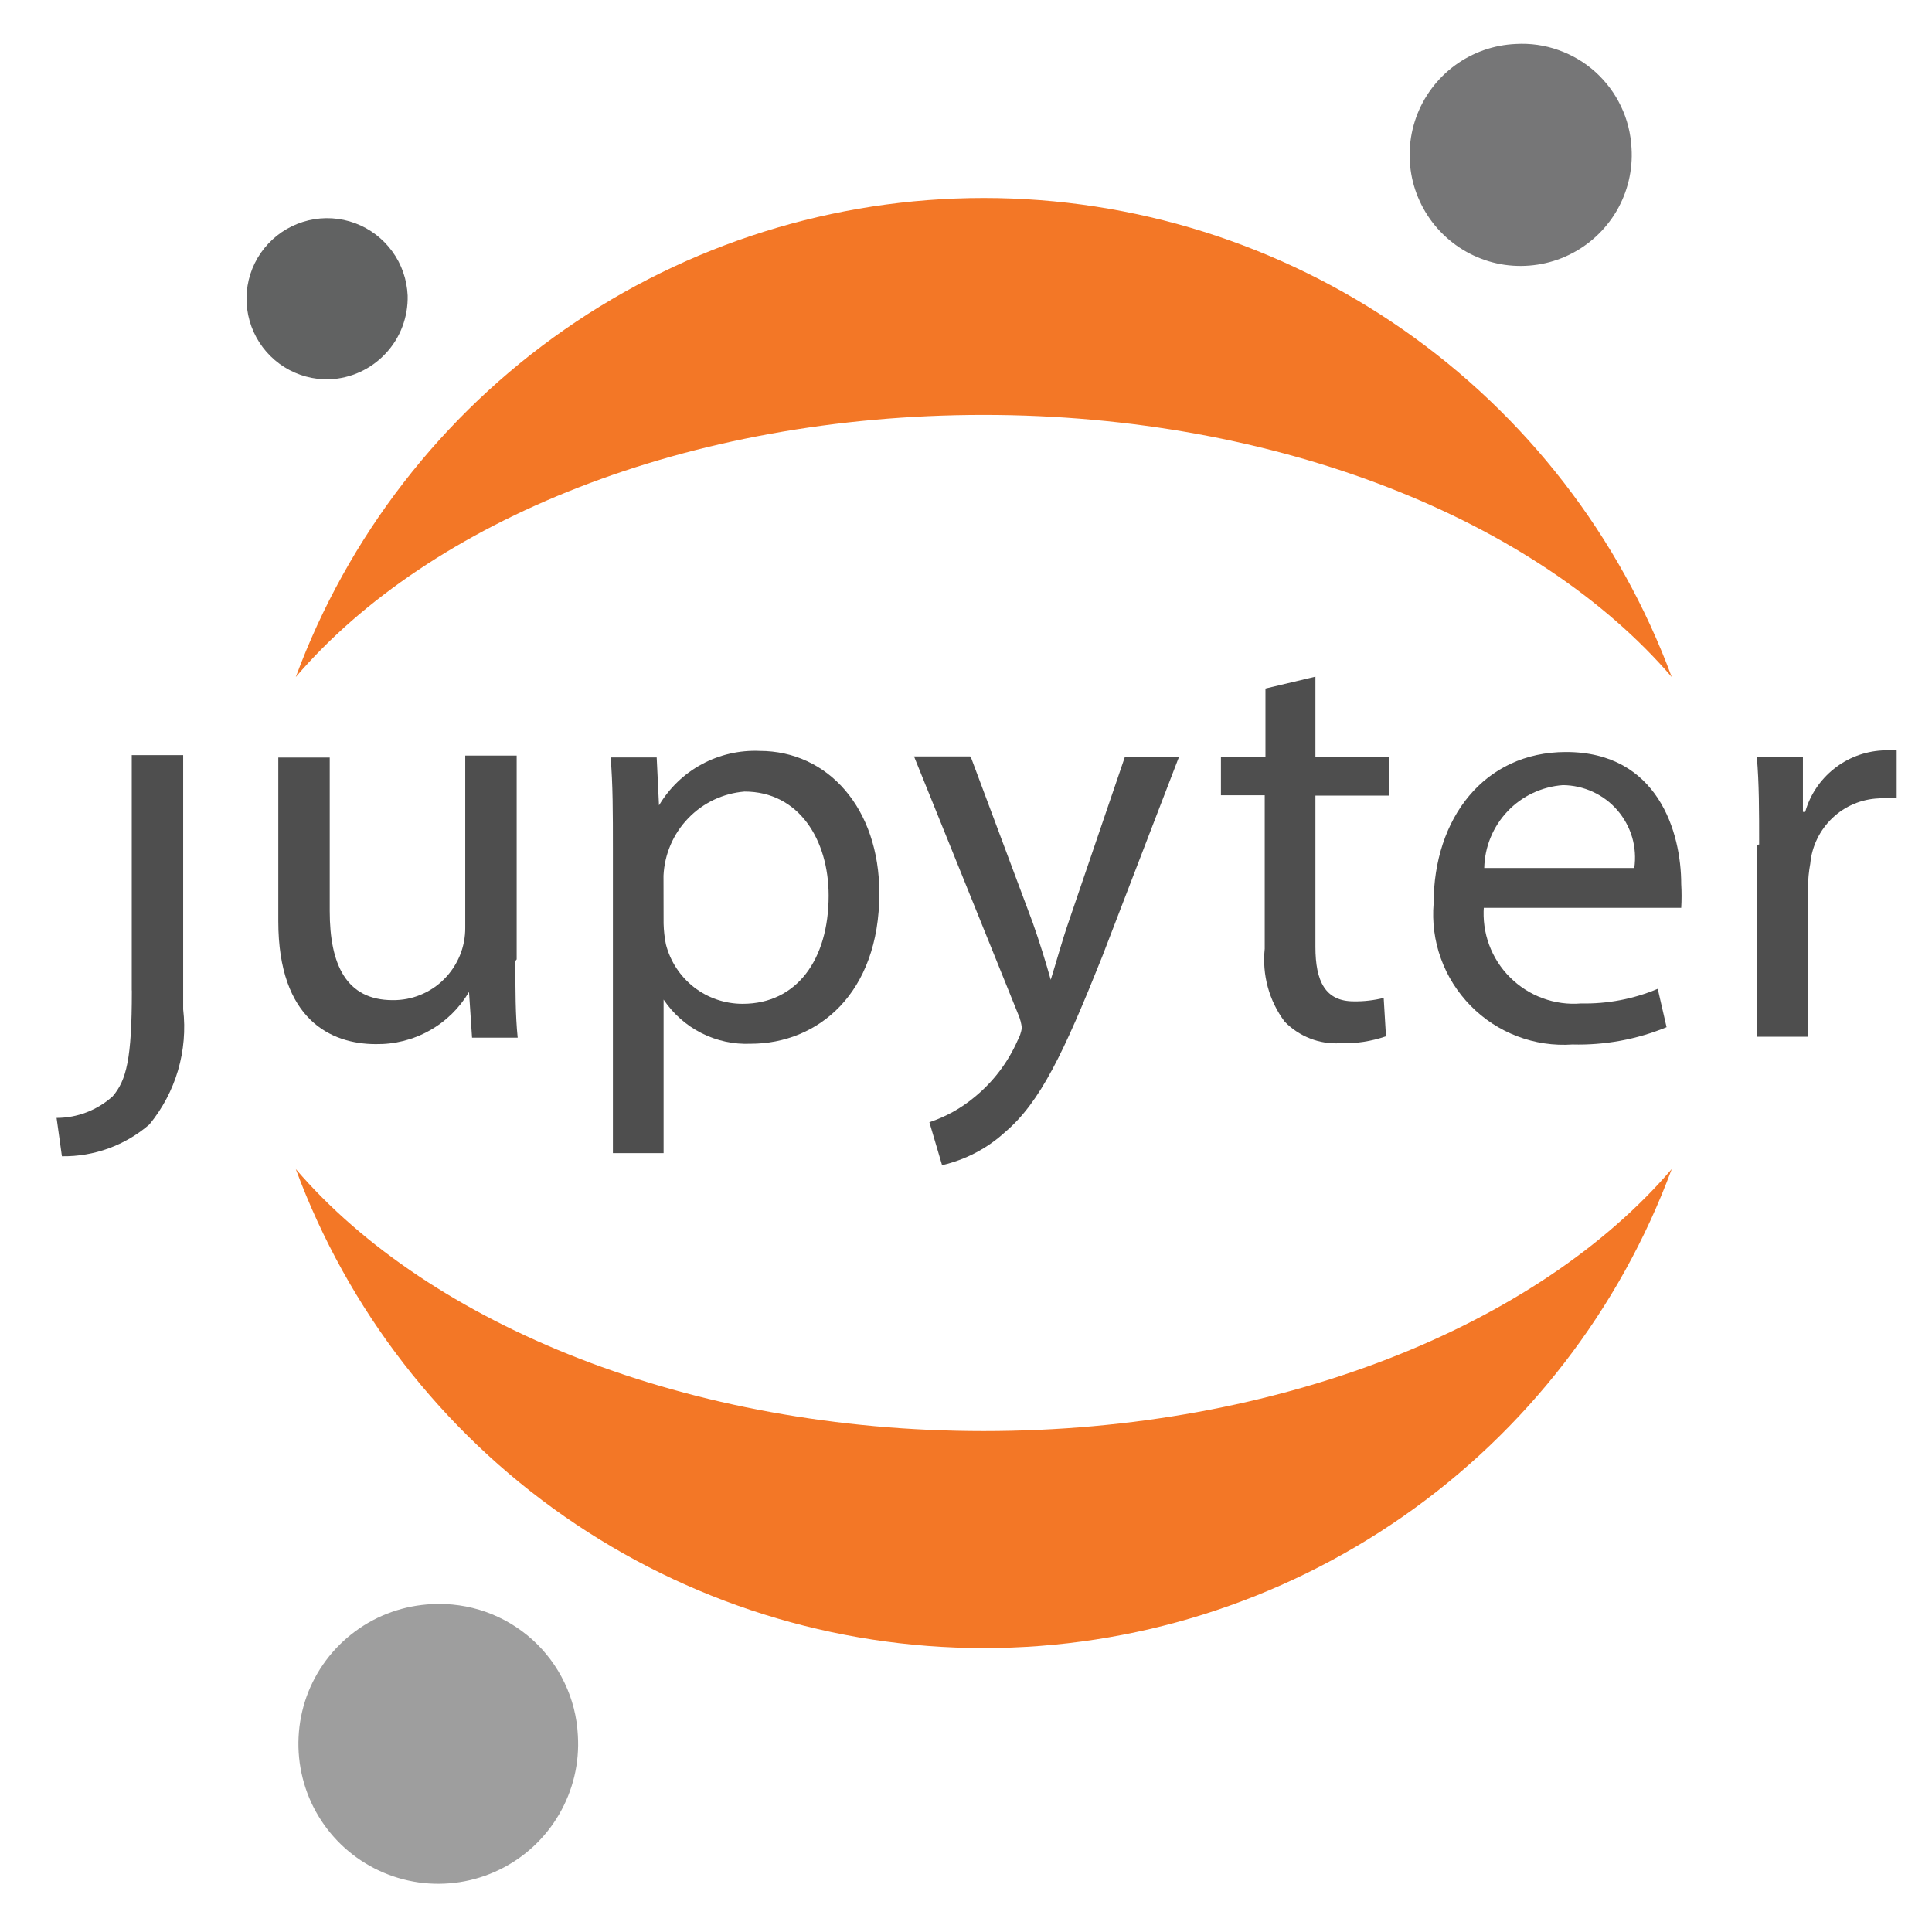
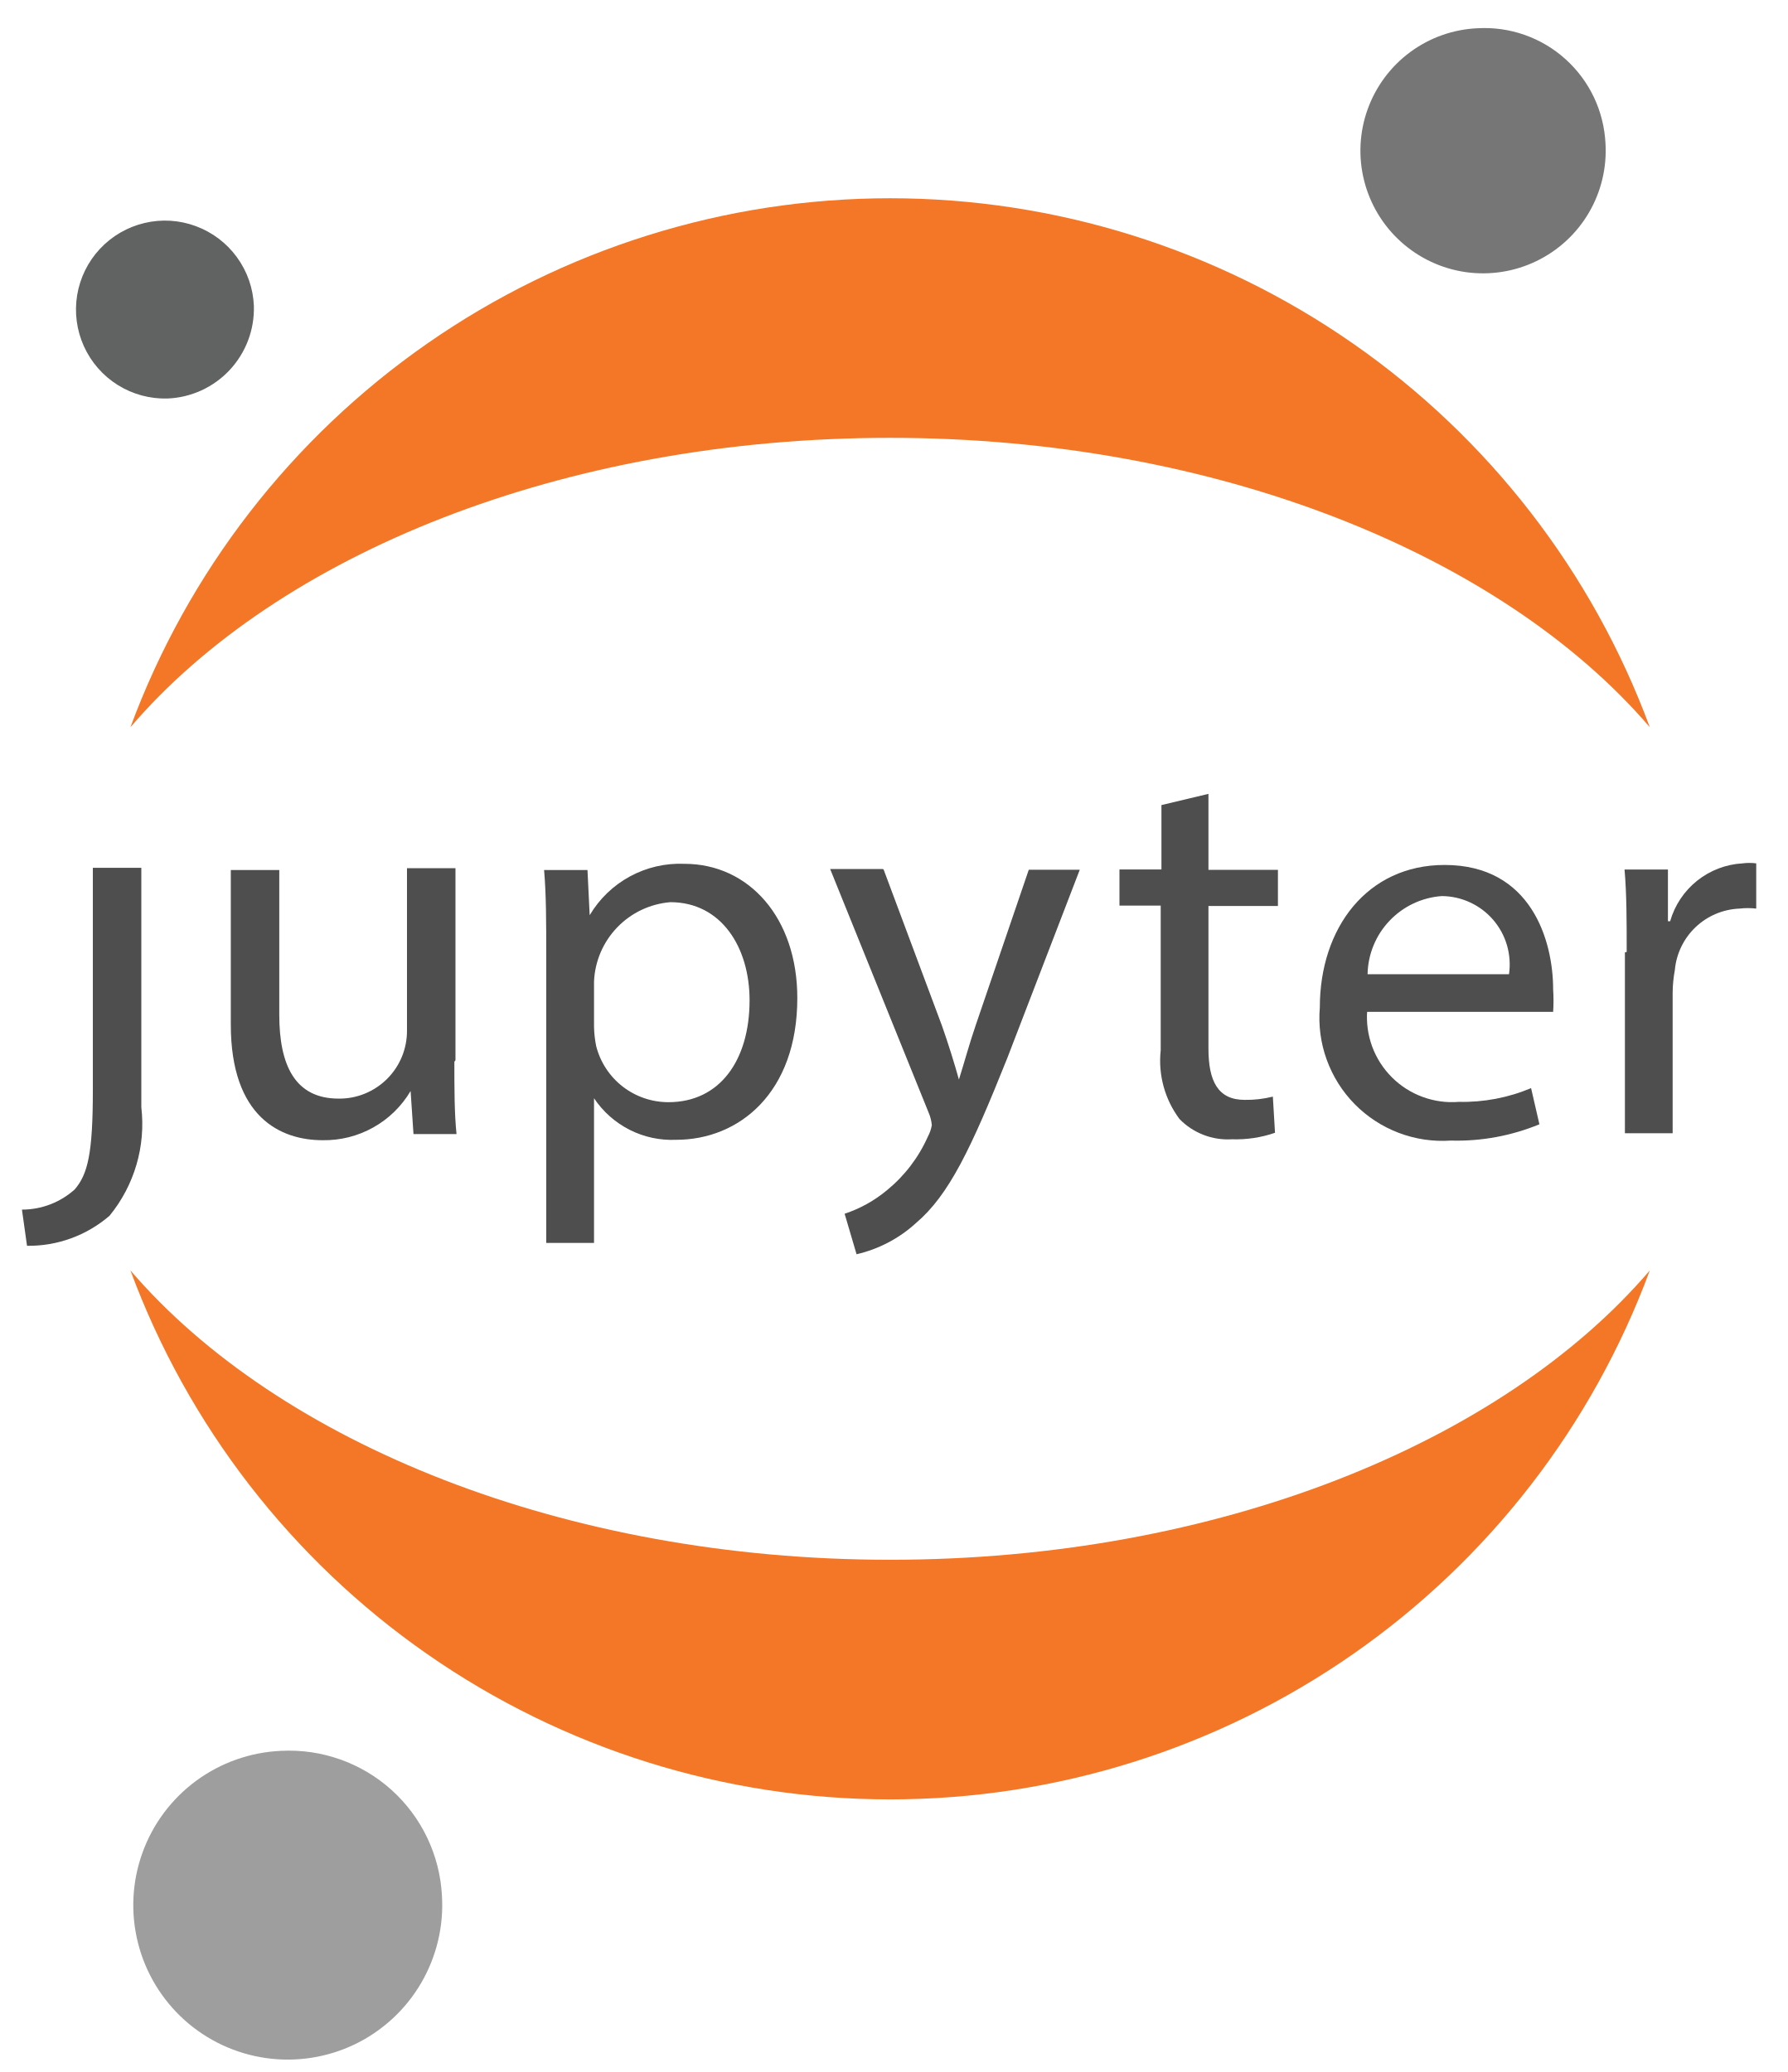
- <svg xmlns="http://www.w3.org/2000/svg" width="21" height="21" viewBox="0 0 21 21" fill="none" version="1.1" id="svg845">
-   <defs id="defs849" />
-   <path d="M17.734 1.61C17.749 1.849 17.692 2.087 17.571 2.294C17.449 2.501 17.269 2.667 17.053 2.771C16.838 2.875 16.596 2.912 16.358 2.879C16.121 2.845 15.899 2.741 15.721 2.58C15.543 2.42 15.417 2.21 15.358 1.978C15.3 1.745 15.312 1.501 15.393 1.275C15.474 1.05 15.621 0.853 15.814 0.711C16.007 0.569 16.238 0.488 16.477 0.478C16.634 0.469 16.791 0.491 16.939 0.544C17.088 0.596 17.224 0.677 17.341 0.782C17.458 0.888 17.553 1.015 17.62 1.157C17.688 1.299 17.726 1.453 17.734 1.61Z" fill="#767677" id="path833" />
-   <path d="M10.693 15.555C7.488 15.555 4.672 14.405 3.215 12.707C3.78 14.235 4.8 15.553 6.137 16.484C7.474 17.415 9.064 17.914 10.693 17.914C12.322 17.914 13.912 17.415 15.249 16.484C16.586 15.553 17.606 14.235 18.171 12.707C16.718 14.405 13.912 15.555 10.693 15.555Z" fill="#F37726" id="path835" />
-   <path d="M10.693 4.51C13.898 4.51 16.714 5.66 18.171 7.359C17.606 5.831 16.586 4.513 15.249 3.582C13.912 2.651 12.322 2.152 10.693 2.152C9.064 2.152 7.474 2.651 6.137 3.582C4.8 4.513 3.78 5.831 3.215 7.359C4.672 5.657 7.474 4.51 10.693 4.51Z" fill="#F37726" id="path837" />
-   <path d="M6.281 18.861C6.3 19.162 6.229 19.462 6.076 19.723C5.924 19.983 5.698 20.193 5.426 20.324C5.154 20.456 4.849 20.503 4.55 20.461C4.251 20.418 3.972 20.288 3.747 20.086C3.523 19.884 3.363 19.62 3.29 19.328C3.216 19.035 3.231 18.727 3.332 18.442C3.434 18.158 3.618 17.911 3.861 17.732C4.104 17.552 4.395 17.45 4.697 17.436C4.894 17.426 5.092 17.454 5.279 17.52C5.465 17.586 5.637 17.688 5.784 17.82C5.931 17.952 6.051 18.112 6.136 18.291C6.222 18.47 6.271 18.663 6.281 18.861Z" fill="#9E9E9E" id="path839" />
-   <path d="M3.58 4.123C3.407 4.128 3.237 4.082 3.09 3.99C2.944 3.898 2.828 3.765 2.757 3.608C2.686 3.45 2.663 3.275 2.691 3.105C2.719 2.934 2.797 2.776 2.915 2.65C3.033 2.523 3.186 2.435 3.354 2.395C3.522 2.355 3.698 2.366 3.86 2.426C4.022 2.486 4.162 2.593 4.264 2.733C4.366 2.872 4.423 3.039 4.431 3.212C4.437 3.445 4.352 3.672 4.192 3.842C4.033 4.013 3.813 4.114 3.58 4.123Z" fill="#616262" id="path841" />
-   <path d="m 1.433,10.774 c 0,0.73 -0.058,0.968 -0.209,1.143 -0.167,0.15 -0.384,0.234 -0.609,0.234 l 0.058,0.417 c 0.349,0.005 0.687,-0.118 0.951,-0.346 0.142,-0.173 0.248,-0.373 0.311,-0.588 0.063,-0.215 0.082,-0.441 0.056,-0.663 V 8.208 h -0.559 v 2.549 z" fill="#4e4e4e" id="path45" />
-   <path d="m 5.602,10.445 c 0,0.313 0,0.592 0.025,0.834 h -0.496 l -0.033,-0.497 c -0.104,0.176 -0.252,0.321 -0.43,0.42 -0.178,0.1 -0.379,0.15 -0.583,0.147 -0.484,0 -1.06,-0.263 -1.06,-1.335 V 8.234 h 0.559 v 1.669 c 0,0.58 0.179,0.968 0.684,0.968 0.104,0.001 0.207,-0.018 0.303,-0.058 0.096,-0.039 0.184,-0.097 0.257,-0.171 0.073,-0.073 0.131,-0.161 0.171,-0.257 0.039,-0.096 0.059,-0.199 0.058,-0.303 V 8.213 h 0.559 v 2.215 z" fill="#4e4e4e" id="path47" />
-   <path d="m 6.662,9.226 c 0,-0.388 0,-0.705 -0.025,-0.993 h 0.501 l 0.025,0.521 c 0.112,-0.188 0.272,-0.343 0.465,-0.447 0.192,-0.104 0.41,-0.154 0.628,-0.145 0.743,0 1.302,0.622 1.302,1.548 0,1.093 -0.672,1.635 -1.398,1.635 -0.186,0.008 -0.371,-0.032 -0.536,-0.116 -0.166,-0.084 -0.307,-0.21 -0.411,-0.364 v 1.669 h -0.551 V 9.239 Z m 0.551,0.813 c 0.002,0.076 0.01,0.151 0.025,0.225 0.047,0.185 0.155,0.349 0.306,0.467 0.151,0.117 0.337,0.18 0.528,0.18 0.588,0 0.935,-0.48 0.935,-1.176 0,-0.609 -0.325,-1.131 -0.914,-1.131 -0.233,0.019 -0.451,0.122 -0.613,0.291 -0.162,0.168 -0.257,0.39 -0.268,0.623 z" fill="#4e4e4e" id="path49" />
-   <path d="m 10.553,8.23 0.672,1.798 c 0.071,0.2 0.146,0.442 0.196,0.622 0.058,-0.184 0.121,-0.417 0.196,-0.634 l 0.609,-1.786 h 0.588 l -0.834,2.169 c -0.417,1.043 -0.672,1.581 -1.056,1.907 -0.193,0.177 -0.429,0.3 -0.684,0.359 l -0.138,-0.467 c 0.178,-0.059 0.344,-0.151 0.488,-0.271 0.204,-0.166 0.365,-0.377 0.471,-0.618 0.023,-0.042 0.038,-0.087 0.046,-0.134 -0.005,-0.05 -0.018,-0.1 -0.038,-0.146 L 9.935,8.222 h 0.609 z" fill="#4e4e4e" id="path51" />
-   <path d="m 14.298,7.355 v 0.876 h 0.801 v 0.417 h -0.801 v 1.644 c 0,0.376 0.108,0.592 0.417,0.592 0.11,0.002 0.219,-0.011 0.325,-0.037 l 0.025,0.417 c -0.16,0.055 -0.328,0.081 -0.496,0.075 -0.112,0.007 -0.224,-0.01 -0.328,-0.051 -0.104,-0.04 -0.199,-0.103 -0.277,-0.183 -0.17,-0.227 -0.247,-0.51 -0.217,-0.793 V 8.644 h -0.476 v -0.417 h 0.484 v -0.743 z" fill="#4e4e4e" id="path53" />
-   <path d="m 16.129,9.852 c -0.011,0.141 0.008,0.284 0.057,0.417 0.049,0.133 0.126,0.254 0.227,0.354 0.1,0.1 0.221,0.178 0.355,0.227 0.133,0.049 0.275,0.069 0.417,0.057 0.286,0.006 0.571,-0.048 0.834,-0.159 l 0.096,0.417 c -0.324,0.133 -0.672,0.197 -1.022,0.188 -0.204,0.014 -0.409,-0.016 -0.6,-0.089 -0.191,-0.072 -0.365,-0.186 -0.508,-0.332 -0.143,-0.146 -0.254,-0.321 -0.323,-0.513 -0.07,-0.192 -0.096,-0.398 -0.079,-0.601 0,-0.918 0.546,-1.644 1.439,-1.644 1.001,0 1.252,0.876 1.252,1.435 0.005,0.086 0.005,0.172 0,0.259 h -2.157 z m 1.635,-0.417 c 0.016,-0.112 0.008,-0.225 -0.023,-0.333 -0.032,-0.108 -0.086,-0.208 -0.16,-0.294 -0.073,-0.085 -0.165,-0.154 -0.267,-0.201 -0.102,-0.047 -0.214,-0.072 -0.326,-0.073 -0.229,0.017 -0.444,0.118 -0.602,0.285 -0.158,0.167 -0.248,0.386 -0.253,0.616 z" fill="#4e4e4e" id="path55" />
-   <path d="m 19.121,9.179 c 0,-0.359 0,-0.668 -0.025,-0.951 h 0.501 v 0.597 h 0.025 c 0.052,-0.184 0.161,-0.347 0.311,-0.467 0.149,-0.12 0.333,-0.19 0.524,-0.201 0.053,-0.007 0.106,-0.007 0.159,0 v 0.521 c -0.064,-0.007 -0.128,-0.007 -0.192,0 -0.189,0.007 -0.37,0.083 -0.507,0.214 -0.137,0.131 -0.223,0.307 -0.24,0.495 -0.016,0.085 -0.024,0.172 -0.025,0.259 V 11.269 h -0.551 V 9.183 Z" fill="#4e4e4e" id="path57" />
+ <svg xmlns="http://www.w3.org/2000/svg" xmlns:xlink="http://www.w3.org/1999/xlink" width="44" height="51" viewBox="0 0 44 51" version="2.0">
+   <g id="Canvas" transform="translate(-1640 -2453)">
+     <g id="Group" style="mix-blend-mode:normal;">
+       <g id="Group" style="mix-blend-mode:normal;">
+         <g id="Group" style="mix-blend-mode:normal;">
+           <g id="g" style="mix-blend-mode:normal;">
+             <g id="path" style="mix-blend-mode:normal;">
+               <g id="path9 fill" style="mix-blend-mode:normal;">
+                 <use xlink:href="#path0_fill" transform="translate(1640.54 2474.36)" fill="#4E4E4E" style="mix-blend-mode:normal;" />
+               </g>
+             </g>
+             <g id="path" style="mix-blend-mode:normal;">
+               <g id="path10 fill" style="mix-blend-mode:normal;">
+                 <use xlink:href="#path1_fill" transform="translate(1645.68 2474.37)" fill="#4E4E4E" style="mix-blend-mode:normal;" />
+               </g>
+             </g>
+             <g id="path" style="mix-blend-mode:normal;">
+               <g id="path11 fill" style="mix-blend-mode:normal;">
+                 <use xlink:href="#path2_fill" transform="translate(1653.39 2474.26)" fill="#4E4E4E" style="mix-blend-mode:normal;" />
+               </g>
+             </g>
+             <g id="path" style="mix-blend-mode:normal;">
+               <g id="path12 fill" style="mix-blend-mode:normal;">
+                 <use xlink:href="#path3_fill" transform="translate(1660.43 2474.39)" fill="#4E4E4E" style="mix-blend-mode:normal;" />
+               </g>
+             </g>
+             <g id="path" style="mix-blend-mode:normal;">
+               <g id="path13 fill" style="mix-blend-mode:normal;">
+                 <use xlink:href="#path4_fill" transform="translate(1667.55 2472.54)" fill="#4E4E4E" style="mix-blend-mode:normal;" />
+               </g>
+             </g>
+             <g id="path" style="mix-blend-mode:normal;">
+               <g id="path14 fill" style="mix-blend-mode:normal;">
+                 <use xlink:href="#path5_fill" transform="translate(1672.47 2474.29)" fill="#4E4E4E" style="mix-blend-mode:normal;" />
+               </g>
+             </g>
+             <g id="path" style="mix-blend-mode:normal;">
+               <g id="path15 fill" style="mix-blend-mode:normal;">
+                 <use xlink:href="#path6_fill" transform="translate(1679.98 2474.24)" fill="#4E4E4E" style="mix-blend-mode:normal;" />
+               </g>
+             </g>
+           </g>
+         </g>
+         <g id="g" style="mix-blend-mode:normal;">
+           <g id="path" style="mix-blend-mode:normal;">
+             <g id="path16 fill" style="mix-blend-mode:normal;">
+               <use xlink:href="#path7_fill" transform="translate(1673.48 2453.69)" fill="#767677" style="mix-blend-mode:normal;" />
+             </g>
+           </g>
+           <g id="path" style="mix-blend-mode:normal;">
+             <g id="path17 fill" style="mix-blend-mode:normal;">
+               <use xlink:href="#path8_fill" transform="translate(1643.21 2484.27)" fill="#F37726" style="mix-blend-mode:normal;" />
+             </g>
+           </g>
+           <g id="path" style="mix-blend-mode:normal;">
+             <g id="path18 fill" style="mix-blend-mode:normal;">
+               <use xlink:href="#path9_fill" transform="translate(1643.21 2457.88)" fill="#F37726" style="mix-blend-mode:normal;" />
+             </g>
+           </g>
+           <g id="path" style="mix-blend-mode:normal;">
+             <g id="path19 fill" style="mix-blend-mode:normal;">
+               <use xlink:href="#path10_fill" transform="translate(1643.28 2496.09)" fill="#9E9E9E" style="mix-blend-mode:normal;" />
+             </g>
+           </g>
+           <g id="path" style="mix-blend-mode:normal;">
+             <g id="path20 fill" style="mix-blend-mode:normal;">
+               <use xlink:href="#path11_fill" transform="translate(1641.87 2458.43)" fill="#616262" style="mix-blend-mode:normal;" />
+             </g>
+           </g>
+         </g>
+       </g>
+     </g>
+   </g>
+   <defs>
+     <path id="path0_fill" d="M 1.745 5.475C 1.745 7.033 1.62 7.541 1.3 7.915C 0.943 8.236 0.48 8.414 0 8.413L 0.125 9.304C 0.869 9.314 1.591 9.051 2.155 8.565C 2.458 8.195 2.683 7.768 2.818 7.309C 2.953 6.85 2.993 6.369 2.938 5.894L 2.938 0L 1.745 0L 1.745 5.44L 1.745 5.475Z" />
+     <path id="path1_fill" d="M 5.502 4.763C 5.502 5.431 5.502 6.027 5.555 6.544L 4.496 6.544L 4.425 5.484C 4.203 5.859 3.886 6.169 3.506 6.381C 3.126 6.594 2.697 6.702 2.261 6.695C 1.229 6.695 0 6.134 0 3.846L 0 0.045L 1.193 0.045L 1.193 3.606C 1.193 4.843 1.576 5.671 2.653 5.671C 2.875 5.674 3.095 5.632 3.3 5.548C 3.505 5.464 3.691 5.34 3.848 5.184C 4.005 5.027 4.129 4.84 4.213 4.635C 4.296 4.43 4.338 4.21 4.336 3.989L 4.336 0L 5.529 0L 5.529 4.727L 5.502 4.763Z" />
+     <path id="path2_fill" d="M 0.053 2.273C 0.053 1.445 0.053 0.768 0 0.154L 1.068 0.154L 1.122 1.267C 1.36 0.865 1.702 0.535 2.113 0.312C 2.524 0.089 2.988 -0.018 3.454 0.002C 5.039 0.002 6.232 1.329 6.232 3.305C 6.232 5.638 4.799 6.795 3.25 6.795C 2.853 6.813 2.459 6.728 2.105 6.549C 1.751 6.369 1.449 6.102 1.229 5.772L 1.229 5.772L 1.229 9.333L 0.053 9.333L 0.053 2.299L 0.053 2.273ZM 1.229 4.009C 1.232 4.17 1.25 4.331 1.282 4.489C 1.383 4.885 1.613 5.235 1.935 5.485C 2.258 5.735 2.655 5.87 3.063 5.869C 4.318 5.869 5.057 4.846 5.057 3.359C 5.057 2.059 4.362 0.946 3.107 0.946C 2.61 0.987 2.145 1.207 1.8 1.566C 1.454 1.925 1.251 2.398 1.229 2.896L 1.229 4.009Z" />
+     <path id="path3_fill" d="M 1.318 0.018L 2.751 3.855C 2.902 4.282 3.063 4.799 3.169 5.182C 3.294 4.79 3.428 4.291 3.588 3.828L 4.888 0.018L 6.143 0.018L 4.362 4.647C 3.472 6.873 2.929 8.022 2.11 8.716C 1.697 9.093 1.194 9.357 0.65 9.482L 0.356 8.485C 0.737 8.359 1.09 8.163 1.398 7.906C 1.832 7.552 2.177 7.1 2.404 6.588C 2.452 6.499 2.486 6.403 2.502 6.303C 2.492 6.196 2.465 6.091 2.422 5.992L 0 0L 1.3 0L 1.318 0.018Z" />
+     <path id="path4_fill" d="M 2.19 0L 2.19 1.87L 3.9 1.87L 3.9 2.76L 2.19 2.76L 2.19 6.268C 2.19 7.069 2.422 7.532 3.08 7.532C 3.314 7.536 3.548 7.509 3.775 7.452L 3.828 8.342C 3.488 8.46 3.129 8.514 2.769 8.502C 2.53 8.517 2.292 8.48 2.069 8.394C 1.846 8.308 1.644 8.175 1.478 8.004C 1.115 7.519 0.95 6.914 1.015 6.312L 1.015 2.751L 0 2.751L 0 1.861L 1.033 1.861L 1.033 0.276L 2.19 0Z" />
+     <path id="path5_fill" d="M 1.177 3.579C 1.153 3.881 1.195 4.185 1.299 4.469C 1.404 4.753 1.569 5.011 1.783 5.225C 1.997 5.44 2.256 5.605 2.54 5.709C 2.824 5.814 3.128 5.856 3.43 5.831C 4.04 5.845 4.647 5.73 5.21 5.493L 5.415 6.383C 4.724 6.668 3.981 6.805 3.234 6.784C 2.798 6.814 2.361 6.749 1.953 6.594C 1.545 6.439 1.175 6.198 0.869 5.887C 0.563 5.576 0.328 5.202 0.18 4.791C 0.031 4.381 -0.026 3.943 0.011 3.508C 0.011 1.549 1.177 0 3.082 0C 5.219 0 5.753 1.87 5.753 3.063C 5.765 3.246 5.765 3.431 5.753 3.615L 1.15 3.615L 1.177 3.579ZM 4.667 2.689C 4.701 2.451 4.684 2.208 4.617 1.977C 4.55 1.746 4.434 1.533 4.277 1.35C 4.12 1.168 3.926 1.022 3.707 0.921C 3.489 0.82 3.252 0.767 3.011 0.766C 2.522 0.801 2.064 1.018 1.726 1.374C 1.388 1.729 1.196 2.198 1.186 2.689L 4.667 2.689Z" />
+     <path id="path6_fill" d="M 0.053 2.192C 0.053 1.427 0.053 0.768 0 0.162L 1.068 0.162L 1.068 1.436L 1.122 1.436C 1.234 1.043 1.466 0.694 1.785 0.439C 2.104 0.184 2.494 0.034 2.902 0.011C 3.015 -0.004 3.128 -0.004 3.241 0.011L 3.241 1.124C 3.105 1.108 2.967 1.108 2.831 1.124C 2.427 1.14 2.042 1.302 1.749 1.58C 1.456 1.859 1.274 2.235 1.238 2.637C 1.204 2.82 1.186 3.004 1.184 3.189L 1.184 6.653L 0.009 6.653L 0.009 2.201L 0.053 2.192Z" />
+     <path id="path7_fill" d="M 6.031 2.836C 6.067 3.434 5.925 4.029 5.622 4.546C 5.319 5.063 4.869 5.478 4.329 5.738C 3.789 5.999 3.184 6.092 2.591 6.008C 1.998 5.923 1.443 5.663 0.998 5.262C 0.553 4.861 0.237 4.337 0.091 3.755C -0.055 3.174 -0.025 2.563 0.178 1.999C 0.381 1.435 0.747 0.944 1.229 0.589C 1.712 0.234 2.289 0.03 2.888 0.005C 3.28 -0.017 3.673 0.039 4.044 0.17C 4.415 0.301 4.756 0.503 5.048 0.767C 5.34 1.03 5.577 1.348 5.746 1.703C 5.914 2.058 6.011 2.443 6.031 2.836L 6.031 2.836Z" />
+     <path id="path8_fill" d="M 18.696 7.122C 10.684 7.122 3.641 4.247 0 0C 1.413 3.82 3.962 7.116 7.305 9.444C 10.647 11.772 14.623 13.02 18.696 13.02C 22.77 13.02 26.745 11.772 30.088 9.444C 33.43 7.116 35.98 3.82 37.392 4.0486e-13C 33.76 4.247 26.744 7.122 18.696 7.122Z" />
+     <path id="path9_fill" d="M 18.696 5.897C 26.709 5.897 33.751 8.773 37.392 13.02C 35.98 9.199 33.43 5.903 30.088 3.576C 26.745 1.248 22.77 4.0486e-13 18.696 0C 14.623 4.0486e-13 10.647 1.248 7.305 3.576C 3.962 5.903 1.413 9.199 0 13.02C 3.641 8.764 10.648 5.897 18.696 5.897Z" />
+     <path id="path10_fill" d="M 7.596 3.567C 7.643 4.32 7.464 5.07 7.083 5.722C 6.703 6.373 6.136 6.897 5.457 7.226C 4.777 7.554 4.015 7.673 3.268 7.567C 2.52 7.461 1.822 7.135 1.26 6.631C 0.699 6.126 0.3 5.466 0.116 4.734C -0.069 4.002 -0.032 3.232 0.223 2.521C 0.477 1.81 0.938 1.192 1.545 0.744C 2.153 0.296 2.88 0.039 3.634 0.005C 4.128 -0.021 4.622 0.05 5.089 0.215C 5.555 0.379 5.985 0.634 6.353 0.965C 6.721 1.296 7.02 1.696 7.233 2.142C 7.446 2.589 7.57 3.073 7.596 3.567L 7.596 3.567Z" />
+     <path id="path11_fill" d="M 2.251 4.379C 1.819 4.391 1.393 4.275 1.027 4.046C 0.661 3.817 0.371 3.484 0.194 3.091C 0.016 2.697 -0.041 2.259 0.029 1.833C 0.1 1.407 0.294 1.011 0.589 0.696C 0.884 0.38 1.266 0.158 1.686 0.059C 2.106 -0.041 2.546 -0.014 2.951 0.137C 3.356 0.287 3.708 0.553 3.962 0.903C 4.216 1.252 4.361 1.669 4.378 2.1C 4.395 2.684 4.181 3.25 3.783 3.677C 3.385 4.104 2.834 4.356 2.251 4.379Z" />
+   </defs>
</svg>
